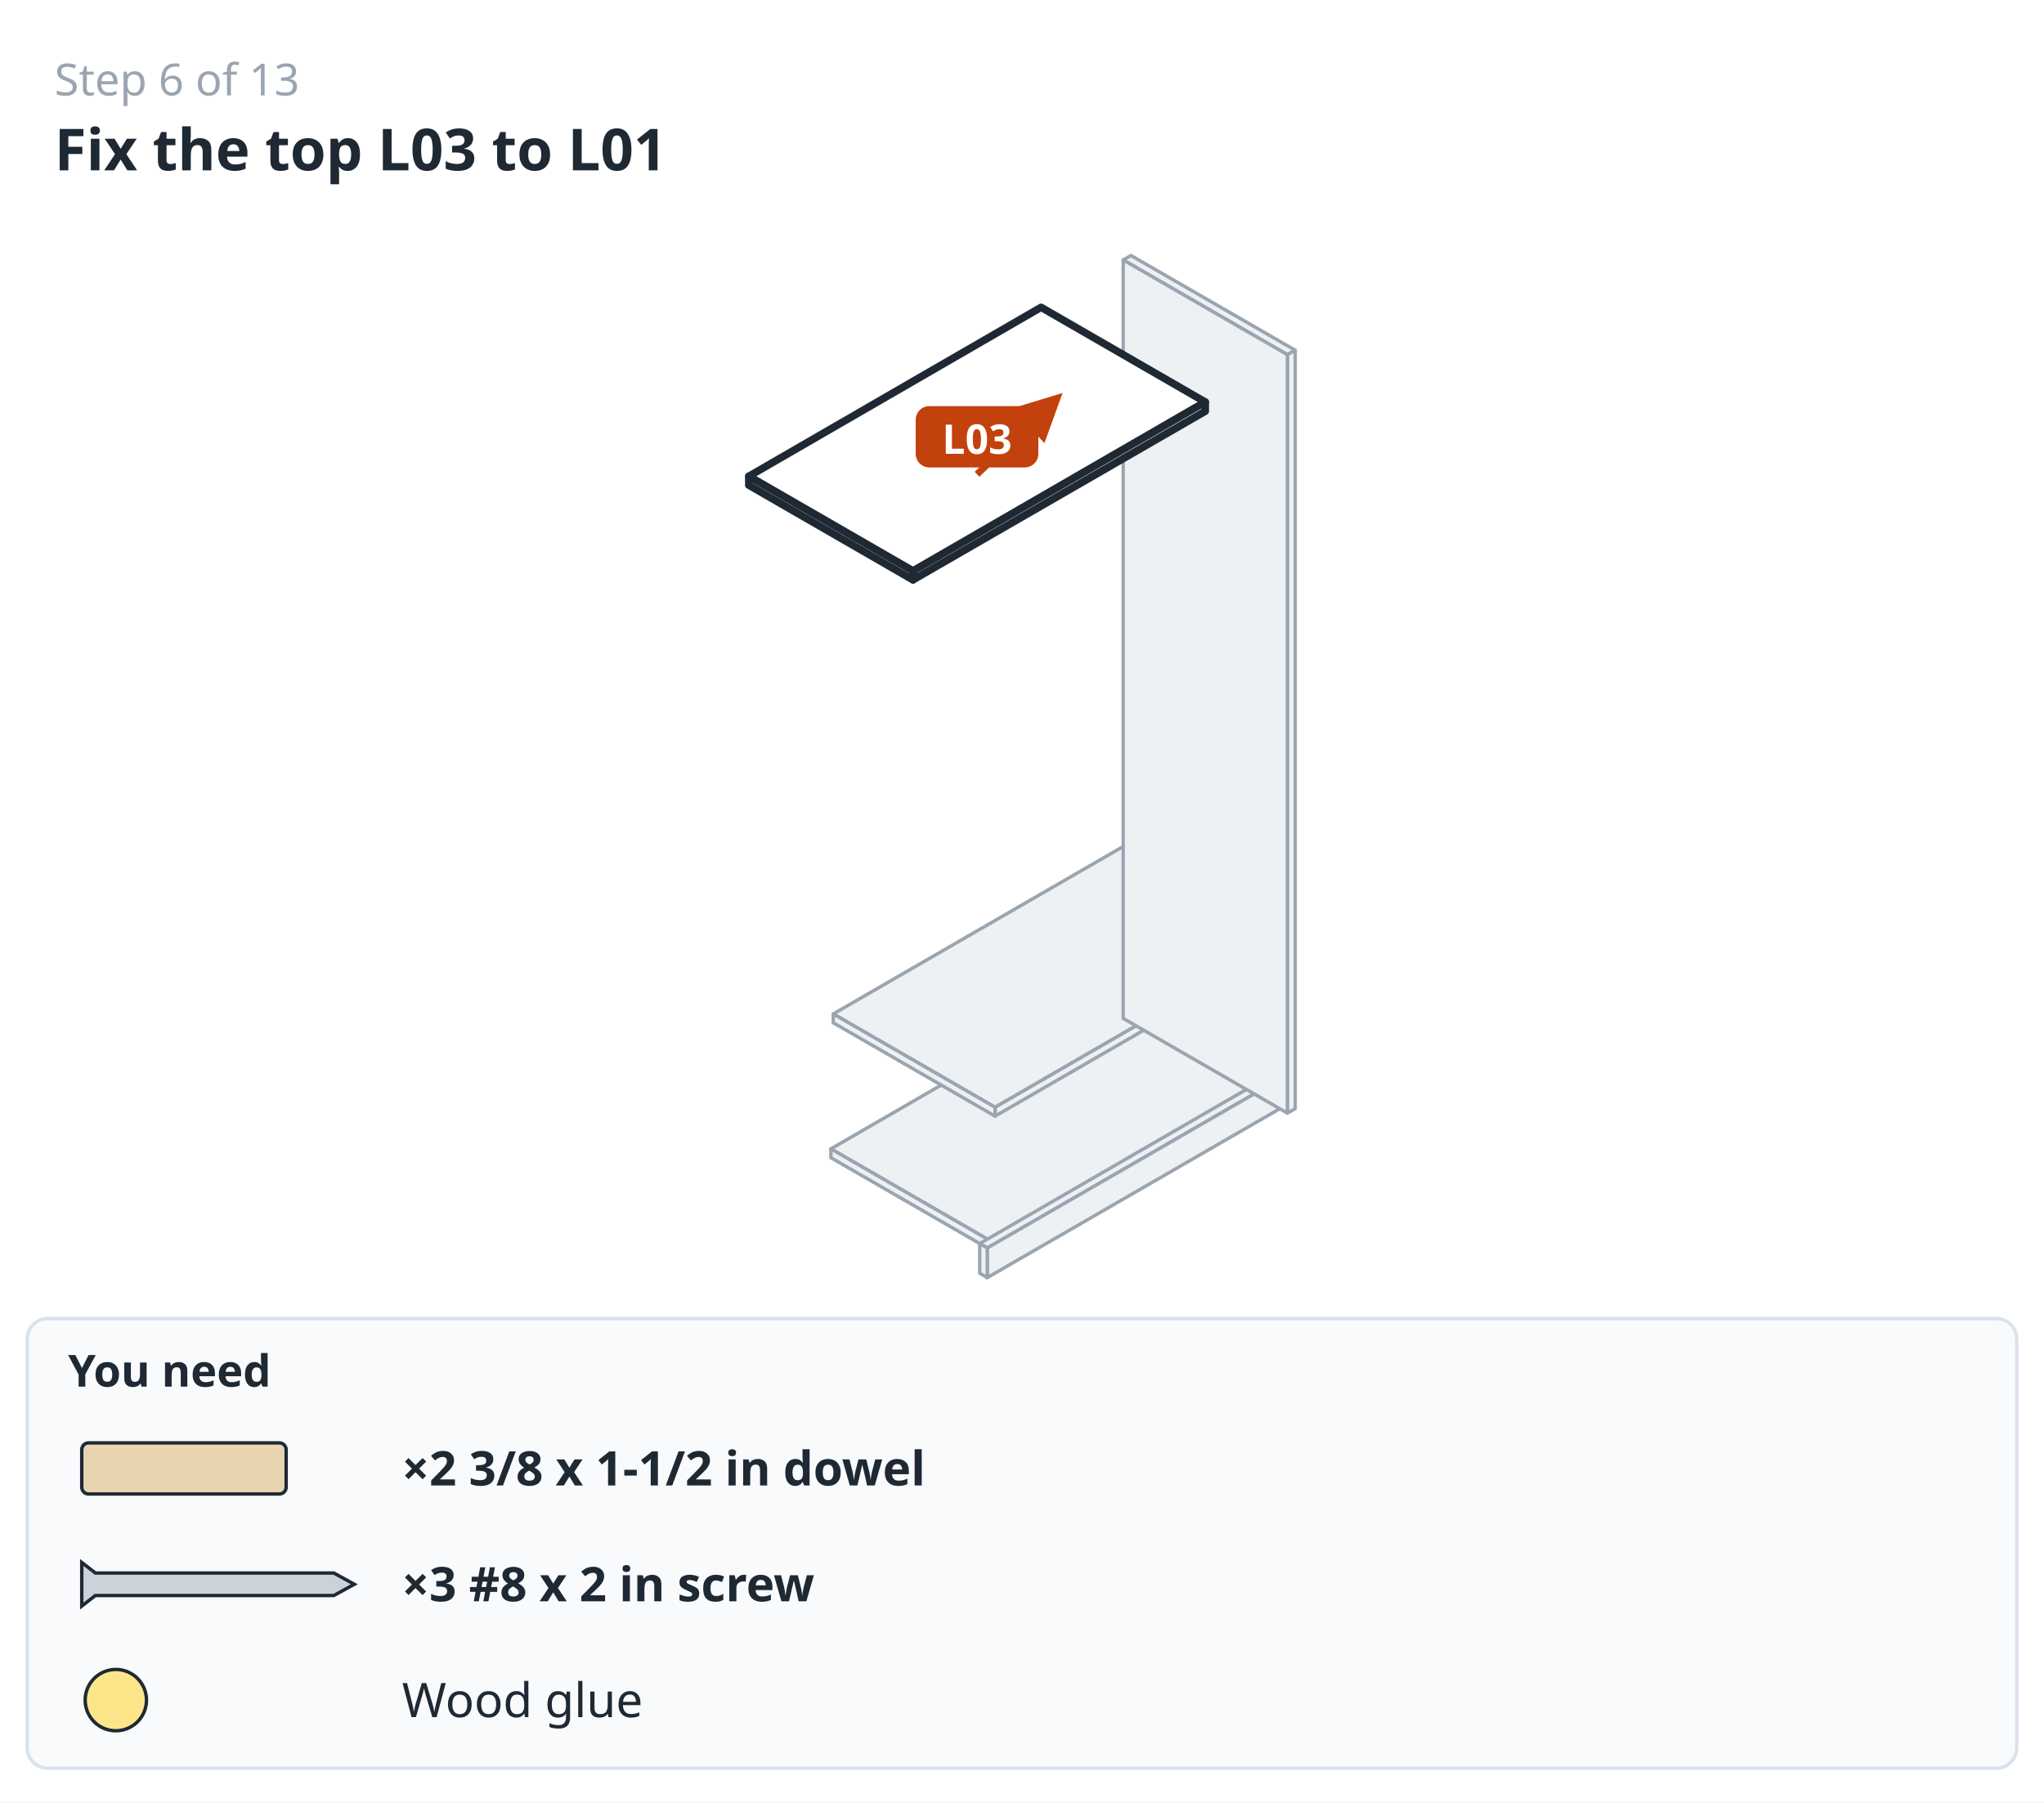
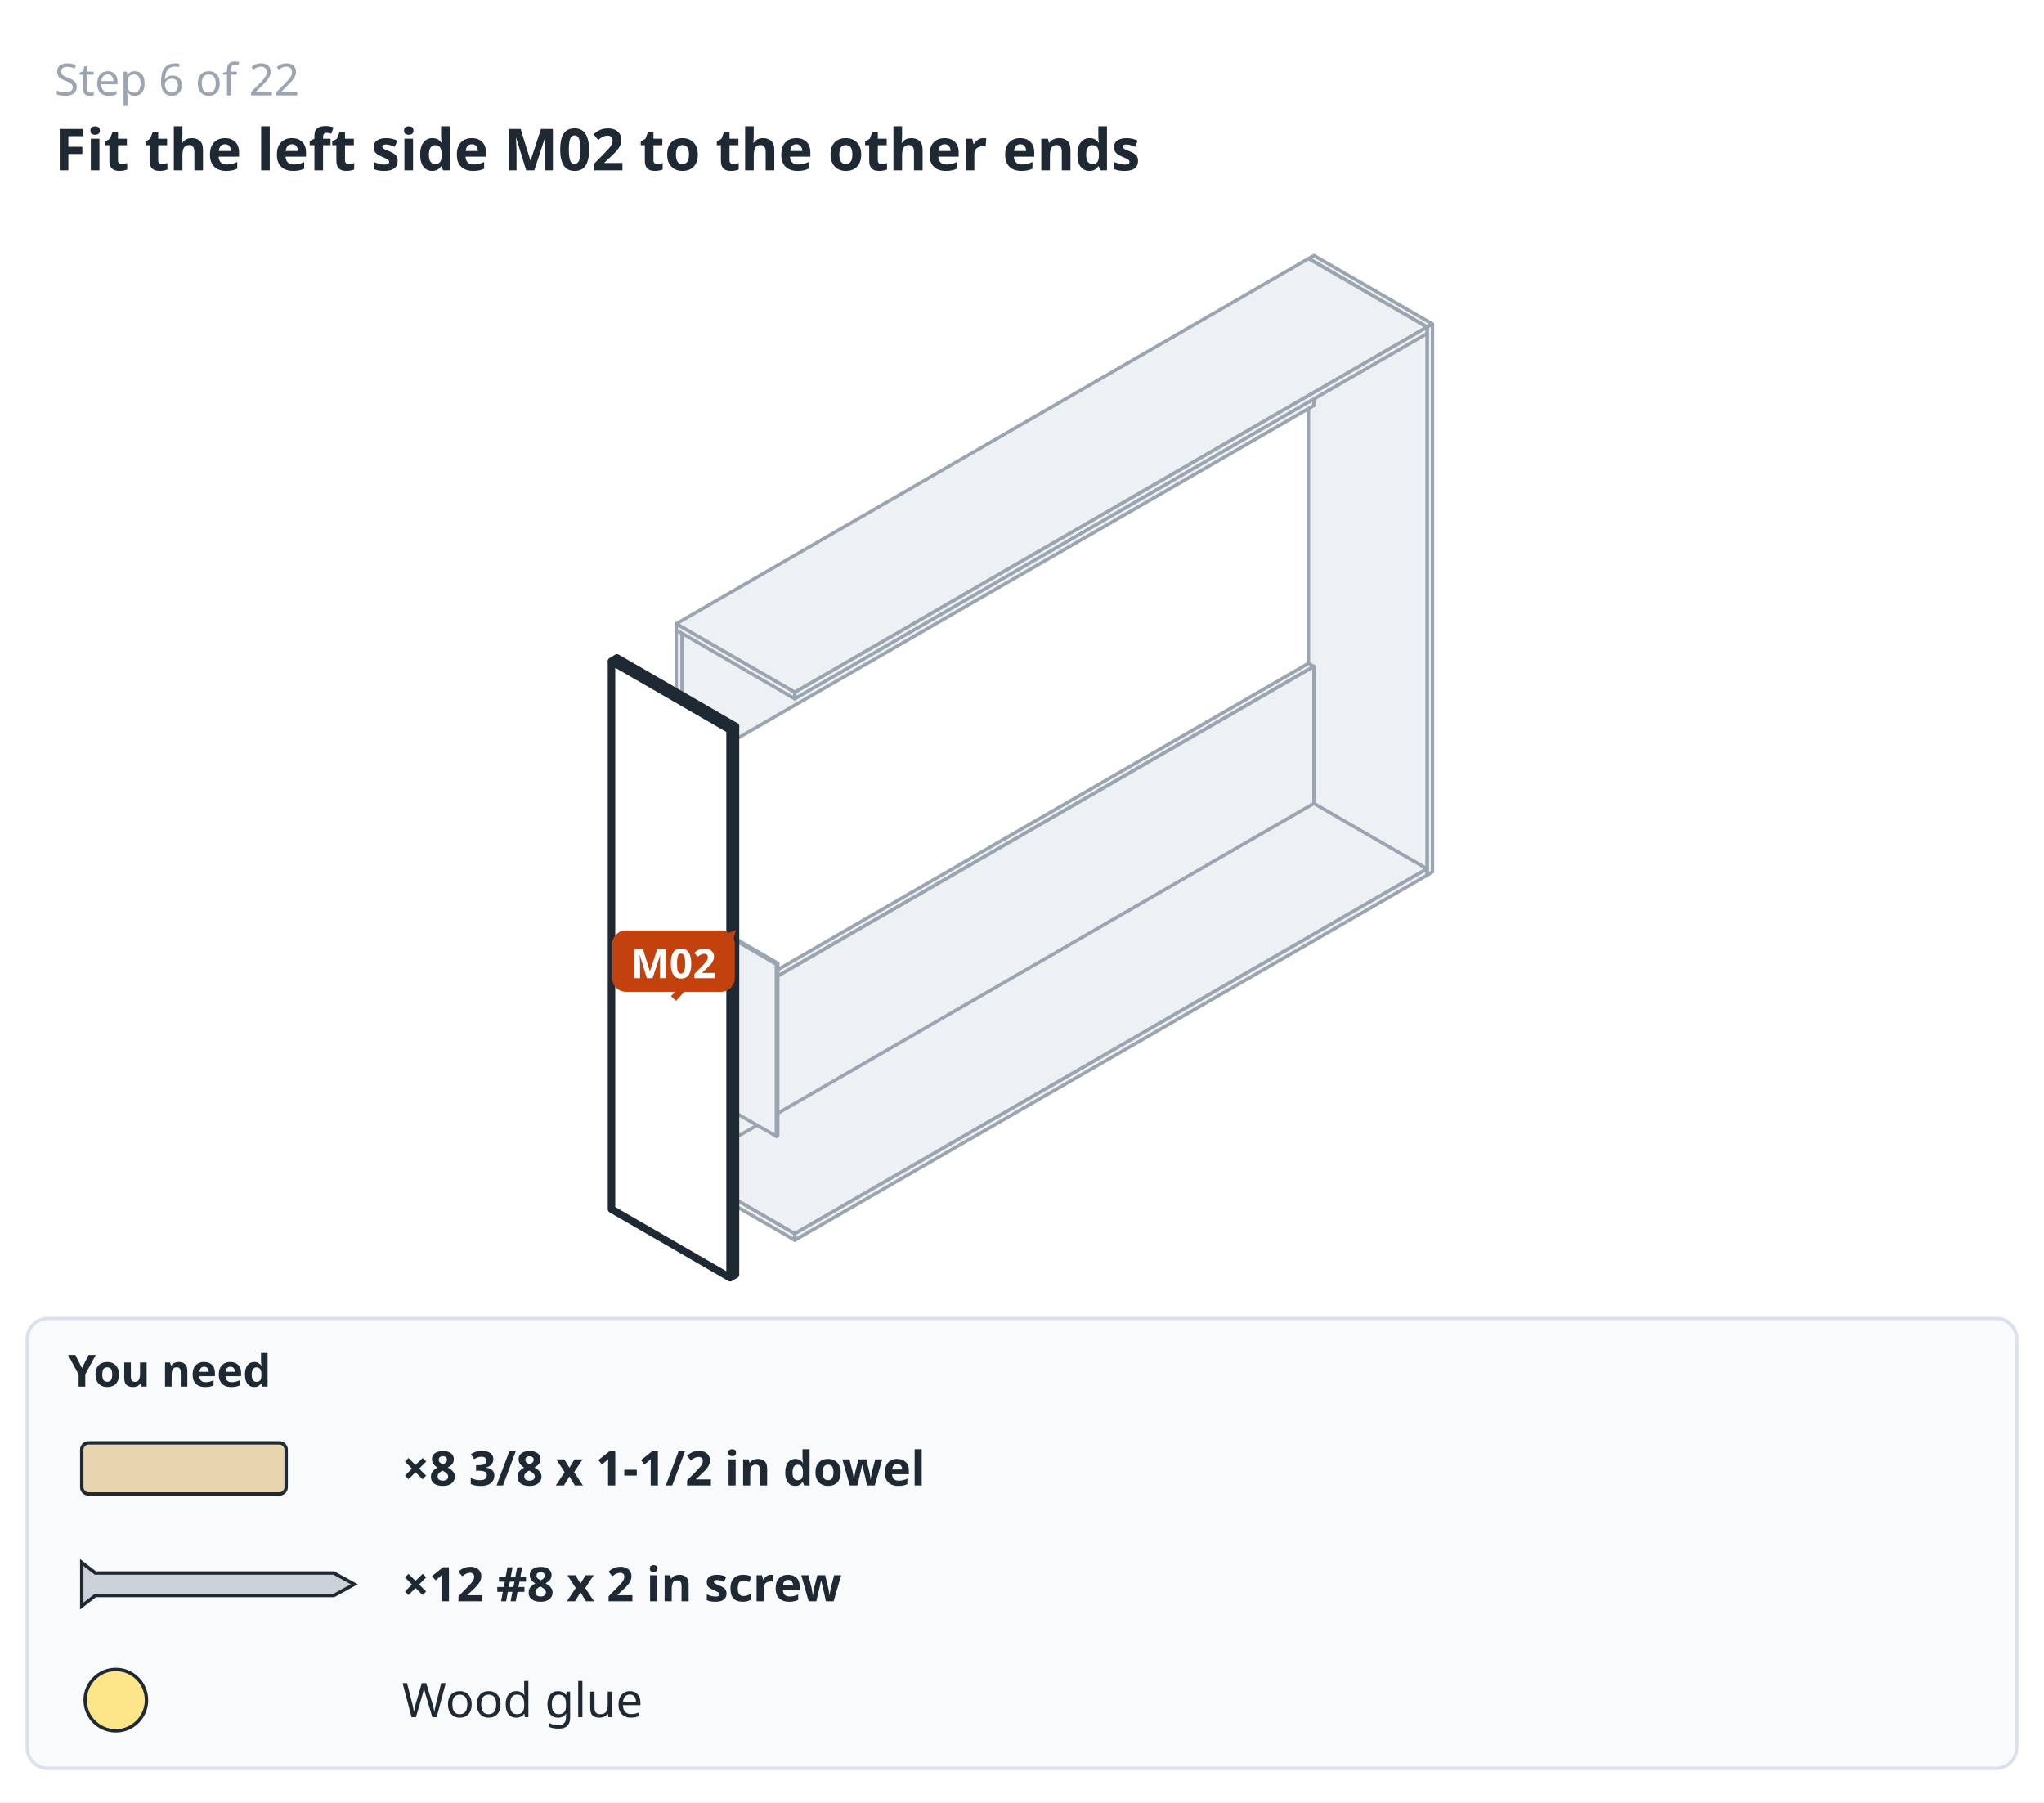
<svg xmlns="http://www.w3.org/2000/svg" viewBox="0 0 600 529" width="600" height="529" role="img" font-family="system-ui, sans-serif">
  <rect width="100%" height="100%" fill="#fff" />
  <defs>
    <marker id="arrow" viewBox="0 0 10 10" refX="9" refY="5" markerWidth="7" markerHeight="7" orient="auto">
      <path d="M0,0 L10,5 L0,10 z" fill="#c2410c" />
    </marker>
  </defs>
-   <text x="16.0" y="28.0" font-size="13" font-weight="normal" fill="#9aa5b1" text-anchor="start">Step 6 of 13</text>
-   <text x="16.0" y="50.0" font-size="17" font-weight="bold" fill="#1f2933" text-anchor="start">Fix the top L03 to L01</text>
-   <g class="part done" data-part="L04">
-     <polygon points="329.7,287.6 243.9,337.2 292.1,365.0 377.9,315.4" fill="#eef1f4" stroke="#9aa5b1" stroke-width="1" stroke-linejoin="round" />
-     <polygon points="377.9,318.0 292.1,367.6 292.1,365.0 377.9,315.4" fill="#eef1f4" stroke="#9aa5b1" stroke-width="1" stroke-linejoin="round" />
-     <polygon points="243.9,339.8 292.1,367.6 292.1,365.0 243.9,337.2" fill="#eef1f4" stroke="#9aa5b1" stroke-width="1" stroke-linejoin="round" />
+   <text x="16.0" y="28.0" font-size="13" font-weight="normal" fill="#9aa5b1" text-anchor="start">Step 6 of 22</text>
+   <text x="16.0" y="50.0" font-size="17" font-weight="bold" fill="#1f2933" text-anchor="start">Fit the left side M02 to the other ends</text>
+   <g class="part done" data-part="I-R">
+     <polygon points="396.8,166.3 396.4,166.5 413.0,176.1 413.4,175.8" fill="#eef1f4" stroke="#9aa5b1" stroke-width="1" stroke-linejoin="round" />
+     <polygon points="413.4,226.4 413.0,226.6 413.0,176.1 413.4,175.8" fill="#eef1f4" stroke="#9aa5b1" stroke-width="1" stroke-linejoin="round" />
+     <polygon points="396.4,217.1 413.0,226.6 413.0,176.1 396.4,166.5" fill="#eef1f4" stroke="#9aa5b1" stroke-width="1" stroke-linejoin="round" />
  </g>
-   <g class="part done" data-part="L05">
-     <polygon points="373.4,315.4 287.6,365.0 289.8,366.3 375.7,316.7" fill="#eef1f4" stroke="#9aa5b1" stroke-width="1" stroke-linejoin="round" />
-     <polygon points="375.7,325.4 289.8,375.0 289.8,366.3 375.7,316.7" fill="#eef1f4" stroke="#9aa5b1" stroke-width="1" stroke-linejoin="round" />
-     <polygon points="287.6,373.7 289.8,375.0 289.8,366.3 287.6,365.0" fill="#eef1f4" stroke="#9aa5b1" stroke-width="1" stroke-linejoin="round" />
+   <g class="part done" data-part="M01">
+     <polygon points="385.7,75.0 384.1,75.9 418.9,96.0 420.5,95.1" fill="#eef1f4" stroke="#9aa5b1" stroke-width="1" stroke-linejoin="round" />
+     <polygon points="420.5,255.9 418.9,256.9 418.9,96.0 420.5,95.1" fill="#eef1f4" stroke="#9aa5b1" stroke-width="1" stroke-linejoin="round" />
+     <polygon points="384.1,236.8 418.9,256.9 418.9,96.0 384.1,75.9" fill="#eef1f4" stroke="#9aa5b1" stroke-width="1" stroke-linejoin="round" />
  </g>
-   <g class="part done" data-part="L07">
-     <polygon points="330.5,248.0 244.6,297.6 292.1,325.0 377.9,275.4" fill="#eef1f4" stroke="#9aa5b1" stroke-width="1" stroke-linejoin="round" />
-     <polygon points="377.9,278.0 292.1,327.6 292.1,325.0 377.9,275.4" fill="#eef1f4" stroke="#9aa5b1" stroke-width="1" stroke-linejoin="round" />
-     <polygon points="244.6,300.2 292.1,327.6 292.1,325.0 244.6,297.6" fill="#eef1f4" stroke="#9aa5b1" stroke-width="1" stroke-linejoin="round" />
+   <g class="part done" data-part="M04">
+     <polygon points="384.1,234.9 198.5,342.0 233.3,362.1 418.9,255.0" fill="#eef1f4" stroke="#9aa5b1" stroke-width="1" stroke-linejoin="round" />
+     <polygon points="418.9,256.9 233.3,364.0 233.3,362.1 418.9,255.0" fill="#eef1f4" stroke="#9aa5b1" stroke-width="1" stroke-linejoin="round" />
+     <polygon points="198.5,343.9 233.3,364.0 233.3,362.1 198.5,342.0" fill="#eef1f4" stroke="#9aa5b1" stroke-width="1" stroke-linejoin="round" />
  </g>
-   <g class="part done" data-part="L01">
-     <polygon points="332.0,75.0 329.7,76.3 377.9,104.1 380.2,102.8" fill="#eef1f4" stroke="#9aa5b1" stroke-width="1" stroke-linejoin="round" />
-     <polygon points="380.2,325.4 377.9,326.7 377.9,104.1 380.2,102.8" fill="#eef1f4" stroke="#9aa5b1" stroke-width="1" stroke-linejoin="round" />
-     <polygon points="329.7,298.9 377.9,326.7 377.9,104.1 329.7,76.3" fill="#eef1f4" stroke="#9aa5b1" stroke-width="1" stroke-linejoin="round" />
+   <g class="part done" data-part="M06">
+     <polygon points="384.1,194.7 198.5,301.8 200.2,302.7 385.7,195.6" fill="#eef1f4" stroke="#9aa5b1" stroke-width="1" stroke-linejoin="round" />
+     <polygon points="385.7,235.8 200.2,343.0 200.2,302.7 385.7,195.6" fill="#eef1f4" stroke="#9aa5b1" stroke-width="1" stroke-linejoin="round" />
+     <polygon points="198.5,342.0 200.2,343.0 200.2,302.7 198.5,301.8" fill="#eef1f4" stroke="#9aa5b1" stroke-width="1" stroke-linejoin="round" />
  </g>
-   <g class="part new" data-part="L03">
-     <polygon points="305.6,90.2 219.8,139.8 268.0,167.6 353.8,118.0" fill="#fff" stroke="#1f2933" stroke-width="2.2" stroke-linejoin="round" />
-     <polygon points="353.8,120.7 268.0,170.2 268.0,167.6 353.8,118.0" fill="#fff" stroke="#1f2933" stroke-width="2.2" stroke-linejoin="round" />
-     <polygon points="219.8,142.4 268.0,170.2 268.0,167.6 219.8,139.8" fill="#fff" stroke="#1f2933" stroke-width="2.2" stroke-linejoin="round" />
+   <g class="part done" data-part="M05">
+     <polygon points="384.1,77.8 198.5,184.9 200.2,185.9 385.7,78.8" fill="#eef1f4" stroke="#9aa5b1" stroke-width="1" stroke-linejoin="round" />
+     <polygon points="385.7,119.0 200.2,226.1 200.2,185.9 385.7,78.8" fill="#eef1f4" stroke="#9aa5b1" stroke-width="1" stroke-linejoin="round" />
+     <polygon points="198.5,225.2 200.2,226.1 200.2,185.9 198.5,184.9" fill="#eef1f4" stroke="#9aa5b1" stroke-width="1" stroke-linejoin="round" />
+   </g>
+   <g class="part done" data-part="M03">
+     <polygon points="384.1,75.9 198.5,183.1 233.3,203.2 418.9,96.0" fill="#eef1f4" stroke="#9aa5b1" stroke-width="1" stroke-linejoin="round" />
+     <polygon points="418.9,97.9 233.3,205.1 233.3,203.2 418.9,96.0" fill="#eef1f4" stroke="#9aa5b1" stroke-width="1" stroke-linejoin="round" />
+     <polygon points="198.5,184.9 233.3,205.1 233.3,203.2 198.5,183.1" fill="#eef1f4" stroke="#9aa5b1" stroke-width="1" stroke-linejoin="round" />
+   </g>
+   <g class="part done" data-part="I-L">
+     <polygon points="211.7,273.1 211.3,273.4 227.9,283.0 228.3,282.7" fill="#eef1f4" stroke="#9aa5b1" stroke-width="1" stroke-linejoin="round" />
+     <polygon points="228.3,333.3 227.9,333.5 227.9,283.0 228.3,282.7" fill="#eef1f4" stroke="#9aa5b1" stroke-width="1" stroke-linejoin="round" />
+     <polygon points="211.3,324.0 227.9,333.5 227.9,283.0 211.3,273.4" fill="#eef1f4" stroke="#9aa5b1" stroke-width="1" stroke-linejoin="round" />
+   </g>
+   <g class="part new" data-part="M02">
+     <polygon points="181.1,193.1 179.5,194.1 214.3,214.2 215.9,213.2" fill="#fff" stroke="#1f2933" stroke-width="2.2" stroke-linejoin="round" />
+     <polygon points="215.9,374.1 214.3,375.0 214.3,214.2 215.9,213.2" fill="#fff" stroke="#1f2933" stroke-width="2.2" stroke-linejoin="round" />
+     <polygon points="179.5,354.9 214.3,375.0 214.3,214.2 179.5,194.1" fill="#fff" stroke="#1f2933" stroke-width="2.2" stroke-linejoin="round" />
  </g>
  <g class="labels">
-     <line x1="286.8" y1="139.2" x2="310.9" y2="116.3" stroke="#c2410c" stroke-width="2" stroke-dasharray="5 4" marker-end="url(#arrow)" />
-     <rect x="268.8" y="119.2" width="36" height="18" rx="4" fill="#c2410c" />
-     <text x="286.8" y="133.2" font-size="12" font-weight="bold" fill="#fff" text-anchor="middle">L03</text>
+     <line x1="197.7" y1="293.1" x2="215.1" y2="274.0" stroke="#c2410c" stroke-width="2" stroke-dasharray="5 4" marker-end="url(#arrow)" />
+     <rect x="179.7" y="273.1" width="36" height="18" rx="4" fill="#c2410c" />
+     <text x="197.7" y="287.1" font-size="12" font-weight="bold" fill="#fff" text-anchor="middle">M02</text>
  </g>
  <rect x="8" y="387" width="584" height="132" rx="6" fill="#f8fafc" stroke="#d9e2ec" />
  <text x="20.0" y="407.0" font-size="13" font-weight="bold" fill="#1f2933" text-anchor="start">You need</text>
  <rect x="24.0" y="423.5" width="60.0" height="15.0" rx="2" fill="#e8d5b0" stroke="#1f2933" />
-   <text x="118.0" y="436.0" font-size="14" font-weight="bold" fill="#1f2933" text-anchor="start">×2  3/8 x 1-1/2 in dowel</text>
+   <text x="118.0" y="436.0" font-size="14" font-weight="bold" fill="#1f2933" text-anchor="start">×8  3/8 x 1-1/2 in dowel</text>
  <path d="M24.0,458.6 L28.0,461.7 L98.0,461.7 L104.0,465.0 L98.0,468.3 L28.0,468.3 L24.0,471.4 z" fill="#cbd2d9" stroke="#1f2933" />
-   <text x="118.0" y="470.0" font-size="14" font-weight="bold" fill="#1f2933" text-anchor="start">×3  #8 x 2 in screw</text>
+   <text x="118.0" y="470.0" font-size="14" font-weight="bold" fill="#1f2933" text-anchor="start">×12  #8 x 2 in screw</text>
  <circle cx="34" cy="499" r="9" fill="#fde68a" stroke="#1f2933" />
  <text x="118.0" y="504.0" font-size="14" font-weight="normal" fill="#1f2933" text-anchor="start">Wood glue</text>
</svg>
